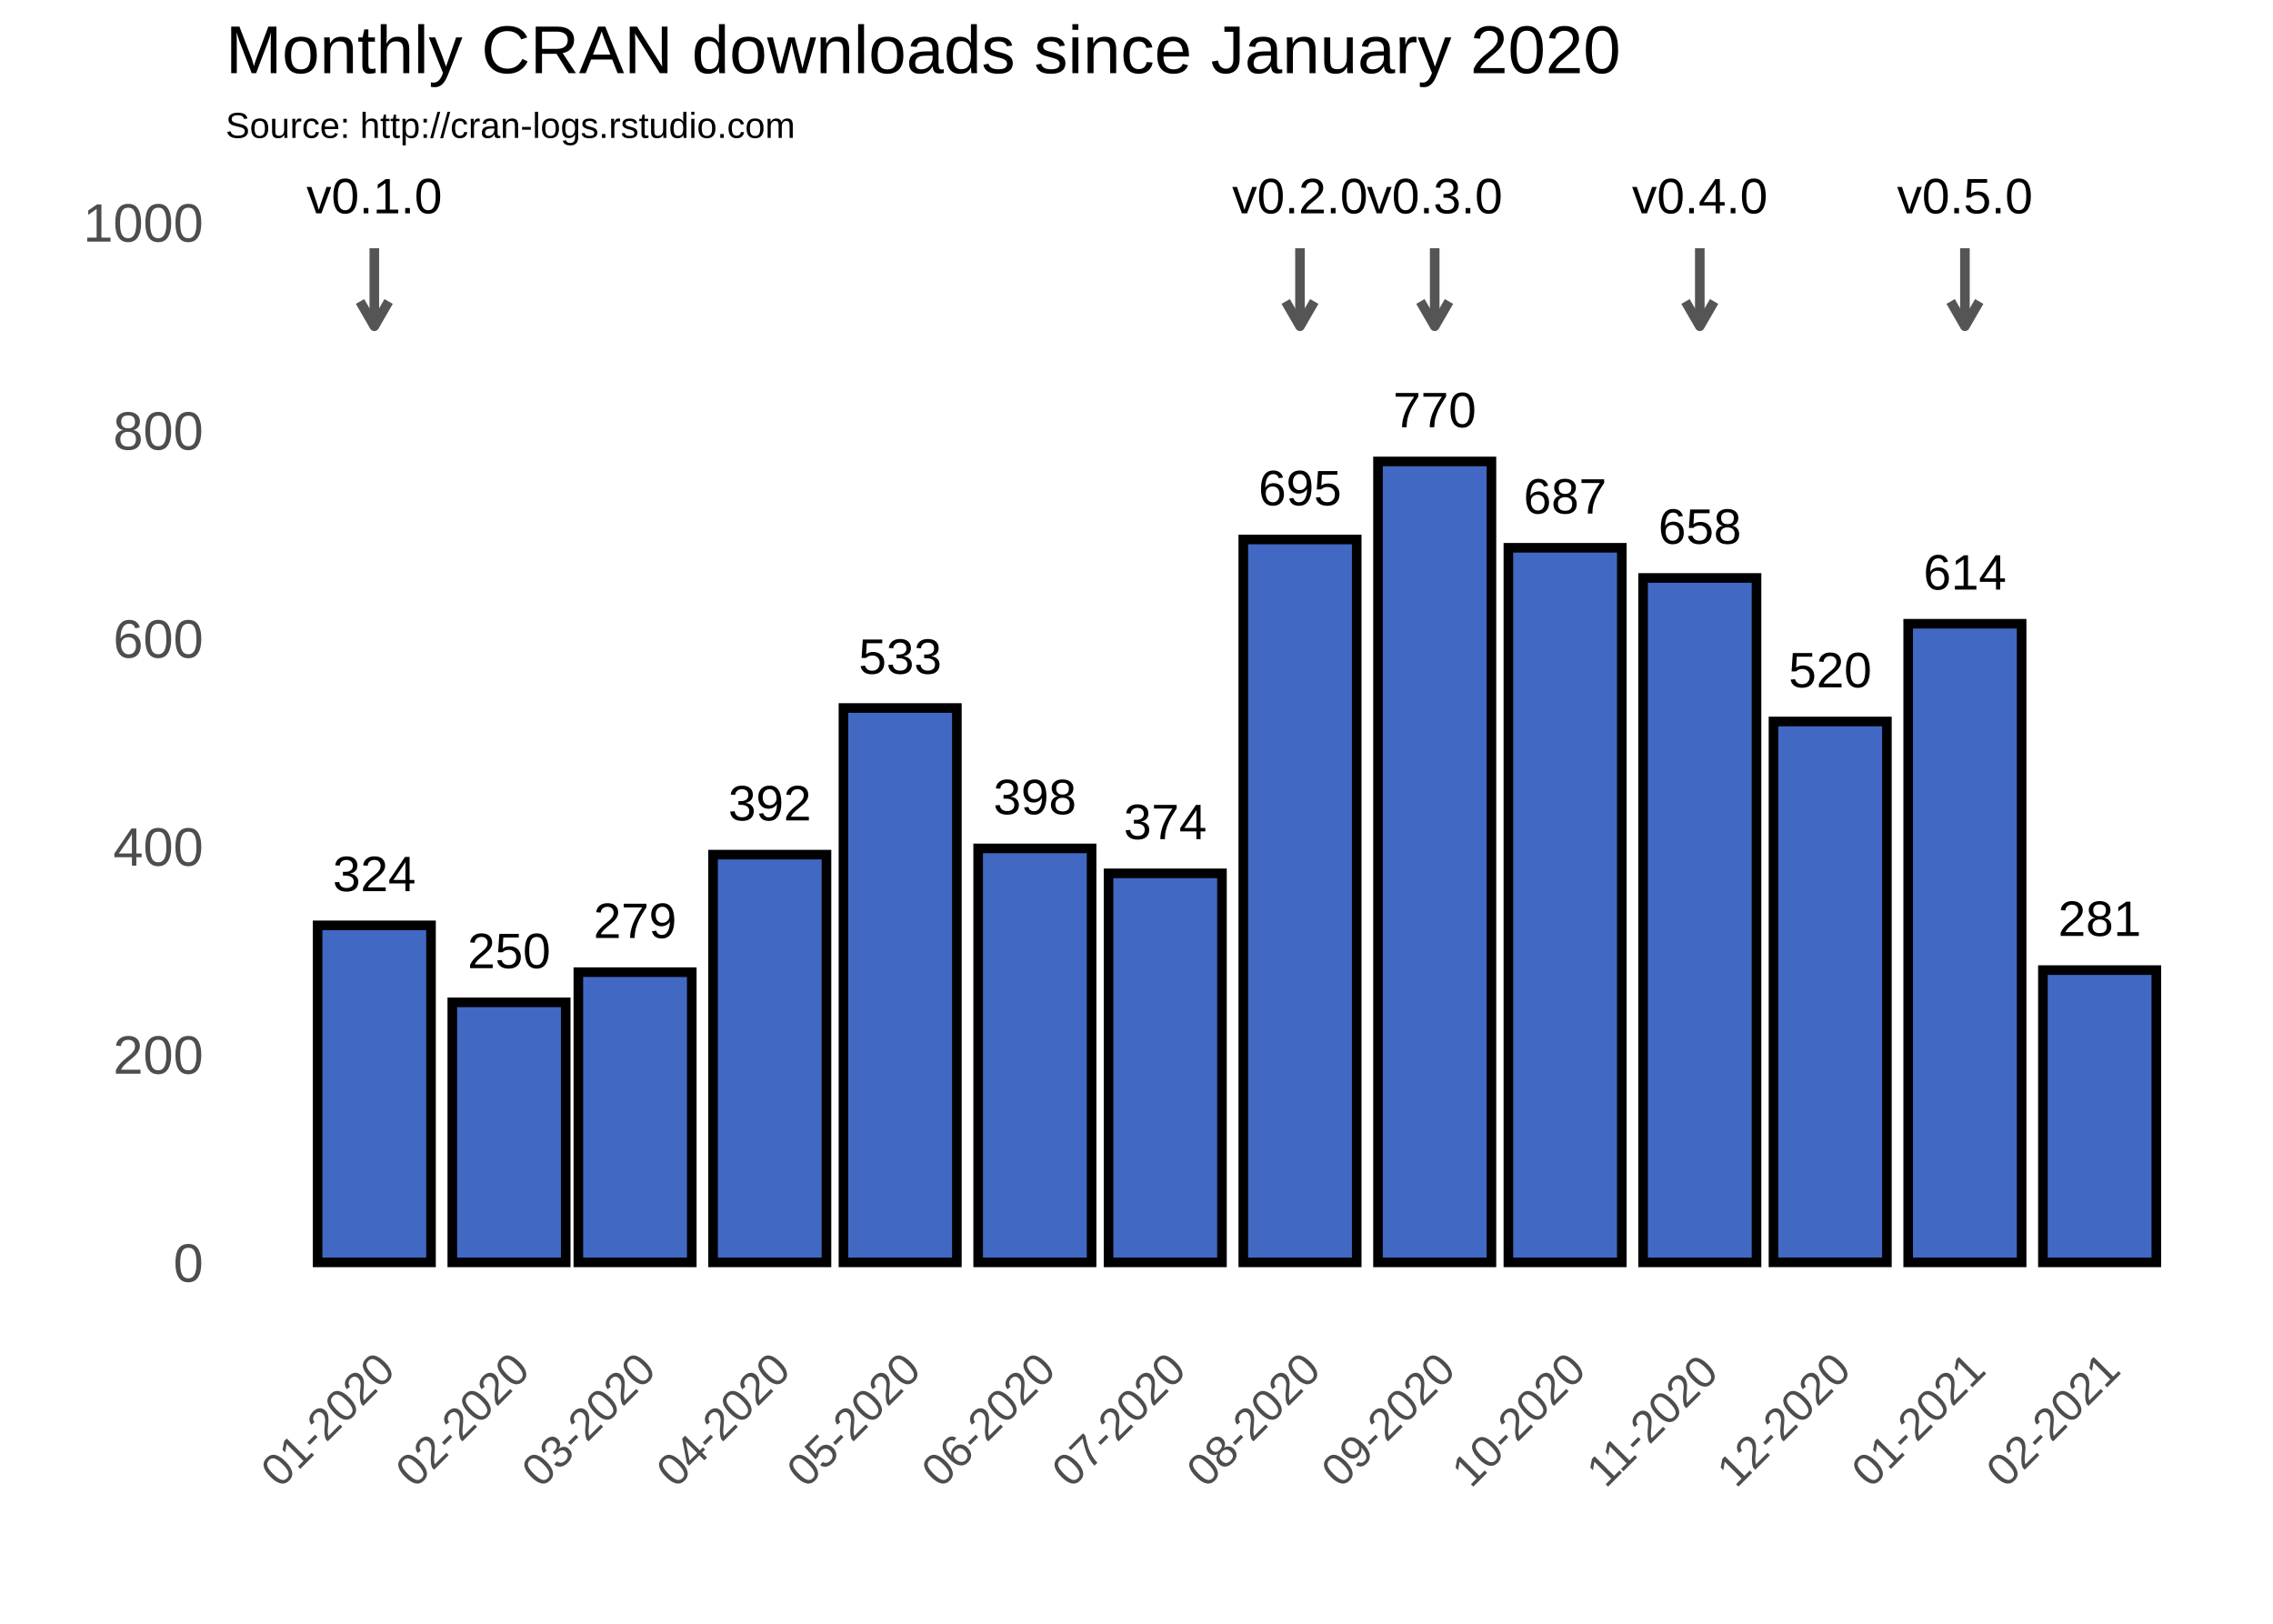
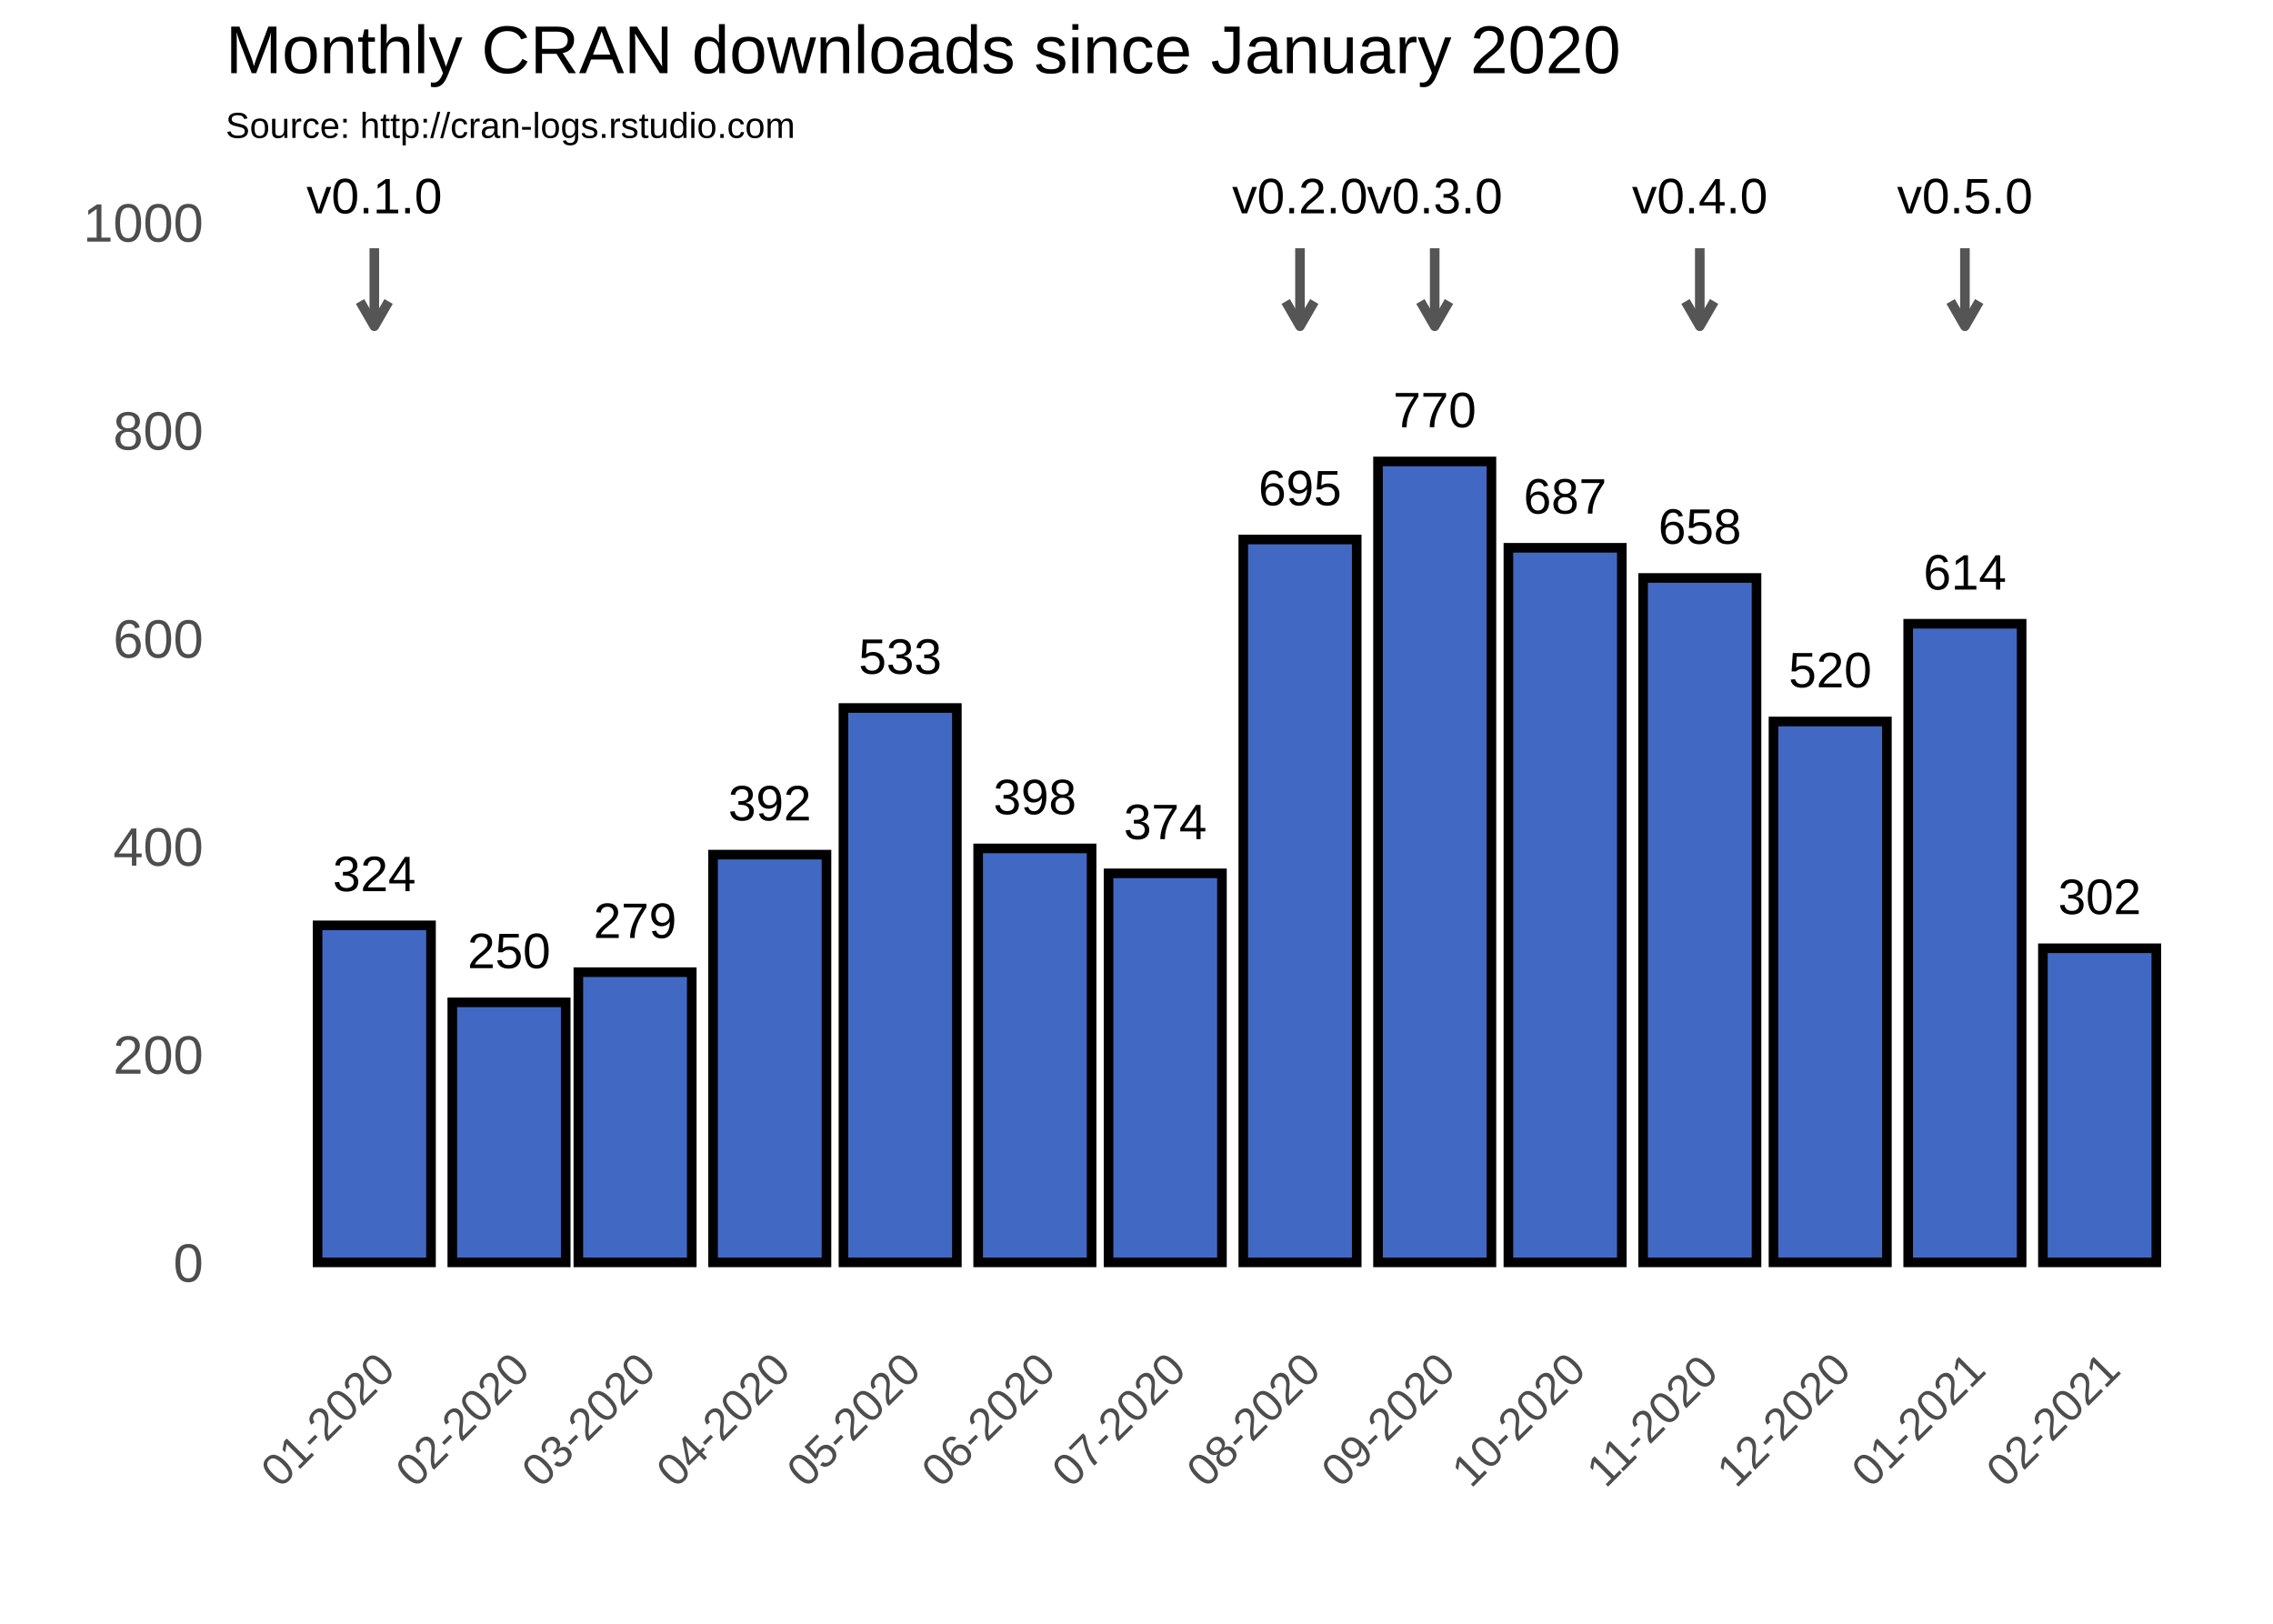
<svg xmlns="http://www.w3.org/2000/svg" viewBox="0 0 504.00 360.00">
  <defs>
    <style type="text/css">
    line, polyline, polygon, path, rect, circle {
      fill: none;
      stroke: #000000;
      stroke-linecap: round;
      stroke-linejoin: round;
      stroke-miterlimit: 10.00;
    }
  </style>
  </defs>
  <rect width="100%" height="100%" style="stroke: none; fill: #FFFFFF;" />
  <rect x="0.00" y="0" width="504.00" height="360.00" style="stroke-width: 1.07; stroke: #FFFFFF; fill: #FFFFFF;" />
  <defs>
    <clipPath id="cpNTAuMDN8NDk4LjUyfDI5MS40MXwzNy43NA==">
      <rect x="50.03" y="37.74" width="448.49" height="253.67" />
    </clipPath>
  </defs>
  <polyline points="50.03,256.82 498.52,256.82 " style="stroke-width: 0.53; stroke: #FFFFFF; stroke-linecap: butt;" clip-path="url(#cpNTAuMDN8NDk4LjUyfDI5MS40MXwzNy43NA==)" />
  <polyline points="50.03,210.70 498.52,210.70 " style="stroke-width: 0.53; stroke: #FFFFFF; stroke-linecap: butt;" clip-path="url(#cpNTAuMDN8NDk4LjUyfDI5MS40MXwzNy43NA==)" />
  <polyline points="50.03,164.58 498.52,164.58 " style="stroke-width: 0.53; stroke: #FFFFFF; stroke-linecap: butt;" clip-path="url(#cpNTAuMDN8NDk4LjUyfDI5MS40MXwzNy43NA==)" />
  <polyline points="50.03,118.45 498.52,118.45 " style="stroke-width: 0.53; stroke: #FFFFFF; stroke-linecap: butt;" clip-path="url(#cpNTAuMDN8NDk4LjUyfDI5MS40MXwzNy43NA==)" />
  <polyline points="50.03,72.33 498.52,72.33 " style="stroke-width: 0.53; stroke: #FFFFFF; stroke-linecap: butt;" clip-path="url(#cpNTAuMDN8NDk4LjUyfDI5MS40MXwzNy43NA==)" />
  <polyline points="53.12,291.41 53.12,37.74 " style="stroke-width: 0.53; stroke: #FFFFFF; stroke-linecap: butt;" clip-path="url(#cpNTAuMDN8NDk4LjUyfDI5MS40MXwzNy43NA==)" />
  <polyline points="68.06,291.41 68.06,37.74 " style="stroke-width: 0.53; stroke: #FFFFFF; stroke-linecap: butt;" clip-path="url(#cpNTAuMDN8NDk4LjUyfDI5MS40MXwzNy43NA==)" />
  <polyline points="97.93,291.41 97.93,37.74 " style="stroke-width: 0.53; stroke: #FFFFFF; stroke-linecap: butt;" clip-path="url(#cpNTAuMDN8NDk4LjUyfDI5MS40MXwzNy43NA==)" />
  <polyline points="126.84,291.41 126.84,37.74 " style="stroke-width: 0.53; stroke: #FFFFFF; stroke-linecap: butt;" clip-path="url(#cpNTAuMDN8NDk4LjUyfDI5MS40MXwzNy43NA==)" />
  <polyline points="155.75,291.41 155.75,37.74 " style="stroke-width: 0.53; stroke: #FFFFFF; stroke-linecap: butt;" clip-path="url(#cpNTAuMDN8NDk4LjUyfDI5MS40MXwzNy43NA==)" />
  <polyline points="185.14,291.41 185.14,37.74 " style="stroke-width: 0.53; stroke: #FFFFFF; stroke-linecap: butt;" clip-path="url(#cpNTAuMDN8NDk4LjUyfDI5MS40MXwzNy43NA==)" />
  <polyline points="214.53,291.41 214.53,37.74 " style="stroke-width: 0.53; stroke: #FFFFFF; stroke-linecap: butt;" clip-path="url(#cpNTAuMDN8NDk4LjUyfDI5MS40MXwzNy43NA==)" />
  <polyline points="243.92,291.41 243.92,37.74 " style="stroke-width: 0.53; stroke: #FFFFFF; stroke-linecap: butt;" clip-path="url(#cpNTAuMDN8NDk4LjUyfDI5MS40MXwzNy43NA==)" />
  <polyline points="273.31,291.41 273.31,37.74 " style="stroke-width: 0.53; stroke: #FFFFFF; stroke-linecap: butt;" clip-path="url(#cpNTAuMDN8NDk4LjUyfDI5MS40MXwzNy43NA==)" />
  <polyline points="303.19,291.41 303.19,37.74 " style="stroke-width: 0.53; stroke: #FFFFFF; stroke-linecap: butt;" clip-path="url(#cpNTAuMDN8NDk4LjUyfDI5MS40MXwzNy43NA==)" />
  <polyline points="332.58,291.41 332.58,37.74 " style="stroke-width: 0.53; stroke: #FFFFFF; stroke-linecap: butt;" clip-path="url(#cpNTAuMDN8NDk4LjUyfDI5MS40MXwzNy43NA==)" />
  <polyline points="361.97,291.41 361.97,37.74 " style="stroke-width: 0.53; stroke: #FFFFFF; stroke-linecap: butt;" clip-path="url(#cpNTAuMDN8NDk4LjUyfDI5MS40MXwzNy43NA==)" />
  <polyline points="391.36,291.41 391.36,37.74 " style="stroke-width: 0.53; stroke: #FFFFFF; stroke-linecap: butt;" clip-path="url(#cpNTAuMDN8NDk4LjUyfDI5MS40MXwzNy43NA==)" />
  <polyline points="420.75,291.41 420.75,37.74 " style="stroke-width: 0.53; stroke: #FFFFFF; stroke-linecap: butt;" clip-path="url(#cpNTAuMDN8NDk4LjUyfDI5MS40MXwzNy43NA==)" />
  <polyline points="450.62,291.41 450.62,37.74 " style="stroke-width: 0.53; stroke: #FFFFFF; stroke-linecap: butt;" clip-path="url(#cpNTAuMDN8NDk4LjUyfDI5MS40MXwzNy43NA==)" />
  <polyline points="480.50,291.41 480.50,37.74 " style="stroke-width: 0.53; stroke: #FFFFFF; stroke-linecap: butt;" clip-path="url(#cpNTAuMDN8NDk4LjUyfDI5MS40MXwzNy43NA==)" />
  <polyline points="495.43,291.41 495.43,37.74 " style="stroke-width: 0.53; stroke: #FFFFFF; stroke-linecap: butt;" clip-path="url(#cpNTAuMDN8NDk4LjUyfDI5MS40MXwzNy43NA==)" />
  <polyline points="50.03,279.88 498.52,279.88 " style="stroke-width: 1.07; stroke: #FFFFFF; stroke-linecap: butt;" clip-path="url(#cpNTAuMDN8NDk4LjUyfDI5MS40MXwzNy43NA==)" />
  <polyline points="50.03,233.76 498.52,233.76 " style="stroke-width: 1.07; stroke: #FFFFFF; stroke-linecap: butt;" clip-path="url(#cpNTAuMDN8NDk4LjUyfDI5MS40MXwzNy43NA==)" />
  <polyline points="50.03,187.64 498.52,187.64 " style="stroke-width: 1.07; stroke: #FFFFFF; stroke-linecap: butt;" clip-path="url(#cpNTAuMDN8NDk4LjUyfDI5MS40MXwzNy43NA==)" />
  <polyline points="50.03,141.51 498.52,141.51 " style="stroke-width: 1.07; stroke: #FFFFFF; stroke-linecap: butt;" clip-path="url(#cpNTAuMDN8NDk4LjUyfDI5MS40MXwzNy43NA==)" />
  <polyline points="50.03,95.39 498.52,95.39 " style="stroke-width: 1.07; stroke: #FFFFFF; stroke-linecap: butt;" clip-path="url(#cpNTAuMDN8NDk4LjUyfDI5MS40MXwzNy43NA==)" />
  <polyline points="50.03,49.27 498.52,49.27 " style="stroke-width: 1.07; stroke: #FFFFFF; stroke-linecap: butt;" clip-path="url(#cpNTAuMDN8NDk4LjUyfDI5MS40MXwzNy43NA==)" />
  <polyline points="83.00,291.41 83.00,37.74 " style="stroke-width: 1.07; stroke: #FFFFFF; stroke-linecap: butt;" clip-path="url(#cpNTAuMDN8NDk4LjUyfDI5MS40MXwzNy43NA==)" />
  <polyline points="112.87,291.41 112.87,37.74 " style="stroke-width: 1.07; stroke: #FFFFFF; stroke-linecap: butt;" clip-path="url(#cpNTAuMDN8NDk4LjUyfDI5MS40MXwzNy43NA==)" />
  <polyline points="140.81,291.41 140.81,37.74 " style="stroke-width: 1.07; stroke: #FFFFFF; stroke-linecap: butt;" clip-path="url(#cpNTAuMDN8NDk4LjUyfDI5MS40MXwzNy43NA==)" />
  <polyline points="170.69,291.41 170.69,37.74 " style="stroke-width: 1.07; stroke: #FFFFFF; stroke-linecap: butt;" clip-path="url(#cpNTAuMDN8NDk4LjUyfDI5MS40MXwzNy43NA==)" />
  <polyline points="199.60,291.41 199.60,37.74 " style="stroke-width: 1.07; stroke: #FFFFFF; stroke-linecap: butt;" clip-path="url(#cpNTAuMDN8NDk4LjUyfDI5MS40MXwzNy43NA==)" />
  <polyline points="229.47,291.41 229.47,37.74 " style="stroke-width: 1.07; stroke: #FFFFFF; stroke-linecap: butt;" clip-path="url(#cpNTAuMDN8NDk4LjUyfDI5MS40MXwzNy43NA==)" />
  <polyline points="258.38,291.41 258.38,37.74 " style="stroke-width: 1.07; stroke: #FFFFFF; stroke-linecap: butt;" clip-path="url(#cpNTAuMDN8NDk4LjUyfDI5MS40MXwzNy43NA==)" />
  <polyline points="288.25,291.41 288.25,37.74 " style="stroke-width: 1.07; stroke: #FFFFFF; stroke-linecap: butt;" clip-path="url(#cpNTAuMDN8NDk4LjUyfDI5MS40MXwzNy43NA==)" />
  <polyline points="318.12,291.41 318.12,37.74 " style="stroke-width: 1.07; stroke: #FFFFFF; stroke-linecap: butt;" clip-path="url(#cpNTAuMDN8NDk4LjUyfDI5MS40MXwzNy43NA==)" />
  <polyline points="347.03,291.41 347.03,37.74 " style="stroke-width: 1.07; stroke: #FFFFFF; stroke-linecap: butt;" clip-path="url(#cpNTAuMDN8NDk4LjUyfDI5MS40MXwzNy43NA==)" />
  <polyline points="376.90,291.41 376.90,37.74 " style="stroke-width: 1.07; stroke: #FFFFFF; stroke-linecap: butt;" clip-path="url(#cpNTAuMDN8NDk4LjUyfDI5MS40MXwzNy43NA==)" />
  <polyline points="405.81,291.41 405.81,37.74 " style="stroke-width: 1.07; stroke: #FFFFFF; stroke-linecap: butt;" clip-path="url(#cpNTAuMDN8NDk4LjUyfDI5MS40MXwzNy43NA==)" />
  <polyline points="435.69,291.41 435.69,37.74 " style="stroke-width: 1.07; stroke: #FFFFFF; stroke-linecap: butt;" clip-path="url(#cpNTAuMDN8NDk4LjUyfDI5MS40MXwzNy43NA==)" />
  <polyline points="465.56,291.41 465.56,37.74 " style="stroke-width: 1.07; stroke: #FFFFFF; stroke-linecap: butt;" clip-path="url(#cpNTAuMDN8NDk4LjUyfDI5MS40MXwzNy43NA==)" />
  <rect x="70.42" y="205.16" width="25.15" height="74.72" style="stroke-width: 2.13; stroke-linecap: square; stroke-linejoin: miter; fill: #4168C3;" clip-path="url(#cpNTAuMDN8NDk4LjUyfDI5MS40MXwzNy43NA==)" />
  <rect x="100.29" y="222.23" width="25.15" height="57.65" style="stroke-width: 2.13; stroke-linecap: square; stroke-linejoin: miter; fill: #4168C3;" clip-path="url(#cpNTAuMDN8NDk4LjUyfDI5MS40MXwzNy43NA==)" />
  <rect x="128.24" y="215.54" width="25.15" height="64.34" style="stroke-width: 2.13; stroke-linecap: square; stroke-linejoin: miter; fill: #4168C3;" clip-path="url(#cpNTAuMDN8NDk4LjUyfDI5MS40MXwzNy43NA==)" />
  <rect x="158.11" y="189.48" width="25.15" height="90.40" style="stroke-width: 2.13; stroke-linecap: square; stroke-linejoin: miter; fill: #4168C3;" clip-path="url(#cpNTAuMDN8NDk4LjUyfDI5MS40MXwzNy43NA==)" />
  <rect x="187.02" y="156.97" width="25.15" height="122.91" style="stroke-width: 2.13; stroke-linecap: square; stroke-linejoin: miter; fill: #4168C3;" clip-path="url(#cpNTAuMDN8NDk4LjUyfDI5MS40MXwzNy43NA==)" />
  <rect x="216.89" y="188.10" width="25.15" height="91.78" style="stroke-width: 2.13; stroke-linecap: square; stroke-linejoin: miter; fill: #4168C3;" clip-path="url(#cpNTAuMDN8NDk4LjUyfDI5MS40MXwzNy43NA==)" />
  <rect x="245.80" y="193.63" width="25.15" height="86.25" style="stroke-width: 2.13; stroke-linecap: square; stroke-linejoin: miter; fill: #4168C3;" clip-path="url(#cpNTAuMDN8NDk4LjUyfDI5MS40MXwzNy43NA==)" />
  <rect x="275.68" y="119.61" width="25.15" height="160.27" style="stroke-width: 2.13; stroke-linecap: square; stroke-linejoin: miter; fill: #4168C3;" clip-path="url(#cpNTAuMDN8NDk4LjUyfDI5MS40MXwzNy43NA==)" />
  <rect x="305.55" y="102.31" width="25.15" height="177.57" style="stroke-width: 2.13; stroke-linecap: square; stroke-linejoin: miter; fill: #4168C3;" clip-path="url(#cpNTAuMDN8NDk4LjUyfDI5MS40MXwzNy43NA==)" />
  <rect x="334.46" y="121.45" width="25.15" height="158.43" style="stroke-width: 2.13; stroke-linecap: square; stroke-linejoin: miter; fill: #4168C3;" clip-path="url(#cpNTAuMDN8NDk4LjUyfDI5MS40MXwzNy43NA==)" />
  <rect x="364.33" y="128.14" width="25.15" height="151.74" style="stroke-width: 2.13; stroke-linecap: square; stroke-linejoin: miter; fill: #4168C3;" clip-path="url(#cpNTAuMDN8NDk4LjUyfDI5MS40MXwzNy43NA==)" />
  <rect x="393.24" y="159.96" width="25.15" height="119.91" style="stroke-width: 2.13; stroke-linecap: square; stroke-linejoin: miter; fill: #4168C3;" clip-path="url(#cpNTAuMDN8NDk4LjUyfDI5MS40MXwzNy43NA==)" />
  <rect x="423.11" y="138.29" width="25.15" height="141.59" style="stroke-width: 2.13; stroke-linecap: square; stroke-linejoin: miter; fill: #4168C3;" clip-path="url(#cpNTAuMDN8NDk4LjUyfDI5MS40MXwzNy43NA==)" />
-   <rect x="452.98" y="215.08" width="25.15" height="64.80" style="stroke-width: 2.13; stroke-linecap: square; stroke-linejoin: miter; fill: #4168C3;" clip-path="url(#cpNTAuMDN8NDk4LjUyfDI5MS40MXwzNy43NA==)" />
+   <rect x="452.98" y="210.24" width="25.15" height="69.64" style="stroke-width: 2.13; stroke-linecap: square; stroke-linejoin: miter; fill: #4168C3;" clip-path="url(#cpNTAuMDN8NDk4LjUyfDI5MS40MXwzNy43NA==)" />
  <g clip-path="url(#cpNTAuMDN8NDk4LjUyfDI5MS40MXwzNy43NA==)">
    <text x="73.79" y="197.58" style="font-size: 11.04px; font-family: Arial;" textLength="18.42px" lengthAdjust="spacingAndGlyphs">324</text>
  </g>
  <g clip-path="url(#cpNTAuMDN8NDk4LjUyfDI5MS40MXwzNy43NA==)">
    <text x="103.66" y="214.65" style="font-size: 11.04px; font-family: Arial;" textLength="18.42px" lengthAdjust="spacingAndGlyphs">250</text>
  </g>
  <g clip-path="url(#cpNTAuMDN8NDk4LjUyfDI5MS40MXwzNy43NA==)">
    <text x="131.60" y="207.96" style="font-size: 11.04px; font-family: Arial;" textLength="18.42px" lengthAdjust="spacingAndGlyphs">279</text>
  </g>
  <g clip-path="url(#cpNTAuMDN8NDk4LjUyfDI5MS40MXwzNy43NA==)">
    <text x="161.48" y="181.90" style="font-size: 11.04px; font-family: Arial;" textLength="18.42px" lengthAdjust="spacingAndGlyphs">392</text>
  </g>
  <g clip-path="url(#cpNTAuMDN8NDk4LjUyfDI5MS40MXwzNy43NA==)">
    <text x="190.39" y="149.39" style="font-size: 11.04px; font-family: Arial;" textLength="18.42px" lengthAdjust="spacingAndGlyphs">533</text>
  </g>
  <g clip-path="url(#cpNTAuMDN8NDk4LjUyfDI5MS40MXwzNy43NA==)">
    <text x="220.26" y="180.52" style="font-size: 11.04px; font-family: Arial;" textLength="18.42px" lengthAdjust="spacingAndGlyphs">398</text>
  </g>
  <g clip-path="url(#cpNTAuMDN8NDk4LjUyfDI5MS40MXwzNy43NA==)">
    <text x="249.17" y="186.05" style="font-size: 11.04px; font-family: Arial;" textLength="18.42px" lengthAdjust="spacingAndGlyphs">374</text>
  </g>
  <g clip-path="url(#cpNTAuMDN8NDk4LjUyfDI5MS40MXwzNy43NA==)">
    <text x="279.04" y="112.03" style="font-size: 11.04px; font-family: Arial;" textLength="18.42px" lengthAdjust="spacingAndGlyphs">695</text>
  </g>
  <g clip-path="url(#cpNTAuMDN8NDk4LjUyfDI5MS40MXwzNy43NA==)">
    <text x="308.91" y="94.73" style="font-size: 11.04px; font-family: Arial;" textLength="18.42px" lengthAdjust="spacingAndGlyphs">770</text>
  </g>
  <g clip-path="url(#cpNTAuMDN8NDk4LjUyfDI5MS40MXwzNy43NA==)">
    <text x="337.82" y="113.87" style="font-size: 11.04px; font-family: Arial;" textLength="18.42px" lengthAdjust="spacingAndGlyphs">687</text>
  </g>
  <g clip-path="url(#cpNTAuMDN8NDk4LjUyfDI5MS40MXwzNy43NA==)">
    <text x="367.70" y="120.56" style="font-size: 11.04px; font-family: Arial;" textLength="18.42px" lengthAdjust="spacingAndGlyphs">658</text>
  </g>
  <g clip-path="url(#cpNTAuMDN8NDk4LjUyfDI5MS40MXwzNy43NA==)">
    <text x="396.60" y="152.38" style="font-size: 11.04px; font-family: Arial;" textLength="18.42px" lengthAdjust="spacingAndGlyphs">520</text>
  </g>
  <g clip-path="url(#cpNTAuMDN8NDk4LjUyfDI5MS40MXwzNy43NA==)">
    <text x="426.48" y="130.71" style="font-size: 11.04px; font-family: Arial;" textLength="18.42px" lengthAdjust="spacingAndGlyphs">614</text>
  </g>
  <g clip-path="url(#cpNTAuMDN8NDk4LjUyfDI5MS40MXwzNy43NA==)">
-     <text x="456.35" y="207.50" style="font-size: 11.04px; font-family: Arial;" textLength="18.42px" lengthAdjust="spacingAndGlyphs">281</text>
+     <text x="456.35" y="202.66" style="font-size: 11.04px; font-family: Arial;" textLength="18.42px" lengthAdjust="spacingAndGlyphs">302</text>
  </g>
  <line x1="83.00" y1="55.04" x2="83.00" y2="72.33" style="stroke-width: 2.13; stroke: #555555; stroke-linecap: butt;" clip-path="url(#cpNTAuMDN8NDk4LjUyfDI5MS40MXwzNy43NA==)" />
  <polyline points="79.83,66.84 83.00,72.33 86.17,66.84 " style="stroke-width: 2.13; stroke: #555555; stroke-linecap: butt;" clip-path="url(#cpNTAuMDN8NDk4LjUyfDI5MS40MXwzNy43NA==)" />
  <line x1="288.25" y1="55.04" x2="288.25" y2="72.33" style="stroke-width: 2.13; stroke: #555555; stroke-linecap: butt;" clip-path="url(#cpNTAuMDN8NDk4LjUyfDI5MS40MXwzNy43NA==)" />
  <polyline points="285.08,66.84 288.25,72.33 291.42,66.84 " style="stroke-width: 2.13; stroke: #555555; stroke-linecap: butt;" clip-path="url(#cpNTAuMDN8NDk4LjUyfDI5MS40MXwzNy43NA==)" />
  <line x1="318.12" y1="55.04" x2="318.12" y2="72.33" style="stroke-width: 2.13; stroke: #555555; stroke-linecap: butt;" clip-path="url(#cpNTAuMDN8NDk4LjUyfDI5MS40MXwzNy43NA==)" />
  <polyline points="314.95,66.84 318.12,72.33 321.29,66.84 " style="stroke-width: 2.13; stroke: #555555; stroke-linecap: butt;" clip-path="url(#cpNTAuMDN8NDk4LjUyfDI5MS40MXwzNy43NA==)" />
  <line x1="376.90" y1="55.04" x2="376.90" y2="72.33" style="stroke-width: 2.13; stroke: #555555; stroke-linecap: butt;" clip-path="url(#cpNTAuMDN8NDk4LjUyfDI5MS40MXwzNy43NA==)" />
  <polyline points="373.73,66.84 376.90,72.33 380.08,66.84 " style="stroke-width: 2.13; stroke: #555555; stroke-linecap: butt;" clip-path="url(#cpNTAuMDN8NDk4LjUyfDI5MS40MXwzNy43NA==)" />
  <line x1="435.69" y1="55.04" x2="435.69" y2="72.33" style="stroke-width: 2.13; stroke: #555555; stroke-linecap: butt;" clip-path="url(#cpNTAuMDN8NDk4LjUyfDI5MS40MXwzNy43NA==)" />
  <polyline points="432.52,66.84 435.69,72.33 438.86,66.84 " style="stroke-width: 2.13; stroke: #555555; stroke-linecap: butt;" clip-path="url(#cpNTAuMDN8NDk4LjUyfDI5MS40MXwzNy43NA==)" />
  <g clip-path="url(#cpNTAuMDN8NDk4LjUyfDI5MS40MXwzNy43NA==)">
    <text x="67.96" y="47.30" style="font-size: 11.04px; font-family: Arial;" textLength="30.07px" lengthAdjust="spacingAndGlyphs">v0.1.0</text>
  </g>
  <g clip-path="url(#cpNTAuMDN8NDk4LjUyfDI5MS40MXwzNy43NA==)">
    <text x="273.21" y="47.30" style="font-size: 11.04px; font-family: Arial;" textLength="30.07px" lengthAdjust="spacingAndGlyphs">v0.2.0</text>
  </g>
  <g clip-path="url(#cpNTAuMDN8NDk4LjUyfDI5MS40MXwzNy43NA==)">
    <text x="303.09" y="47.30" style="font-size: 11.04px; font-family: Arial;" textLength="30.07px" lengthAdjust="spacingAndGlyphs">v0.3.0</text>
  </g>
  <g clip-path="url(#cpNTAuMDN8NDk4LjUyfDI5MS40MXwzNy43NA==)">
    <text x="361.87" y="47.30" style="font-size: 11.04px; font-family: Arial;" textLength="30.07px" lengthAdjust="spacingAndGlyphs">v0.4.0</text>
  </g>
  <g clip-path="url(#cpNTAuMDN8NDk4LjUyfDI5MS40MXwzNy43NA==)">
    <text x="420.65" y="47.30" style="font-size: 11.04px; font-family: Arial;" textLength="30.07px" lengthAdjust="spacingAndGlyphs">v0.5.0</text>
  </g>
  <defs>
    <clipPath id="cpMC4wMHw1MDQuMDB8MzYwLjAwfDAuMDA=">
      <rect x="0.00" y="0.00" width="504.00" height="360.00" />
    </clipPath>
  </defs>
  <g clip-path="url(#cpMC4wMHw1MDQuMDB8MzYwLjAwfDAuMDA=)">
    <text x="38.43" y="284.17" style="font-size: 12.00px; fill: #4D4D4D; font-family: Arial;" textLength="6.67px" lengthAdjust="spacingAndGlyphs">0</text>
  </g>
  <g clip-path="url(#cpMC4wMHw1MDQuMDB8MzYwLjAwfDAuMDA=)">
    <text x="25.08" y="238.05" style="font-size: 12.00px; fill: #4D4D4D; font-family: Arial;" textLength="20.02px" lengthAdjust="spacingAndGlyphs">200</text>
  </g>
  <g clip-path="url(#cpMC4wMHw1MDQuMDB8MzYwLjAwfDAuMDA=)">
    <text x="25.08" y="191.93" style="font-size: 12.00px; fill: #4D4D4D; font-family: Arial;" textLength="20.02px" lengthAdjust="spacingAndGlyphs">400</text>
  </g>
  <g clip-path="url(#cpMC4wMHw1MDQuMDB8MzYwLjAwfDAuMDA=)">
    <text x="25.08" y="145.81" style="font-size: 12.00px; fill: #4D4D4D; font-family: Arial;" textLength="20.02px" lengthAdjust="spacingAndGlyphs">600</text>
  </g>
  <g clip-path="url(#cpMC4wMHw1MDQuMDB8MzYwLjAwfDAuMDA=)">
    <text x="25.08" y="99.69" style="font-size: 12.00px; fill: #4D4D4D; font-family: Arial;" textLength="20.02px" lengthAdjust="spacingAndGlyphs">800</text>
  </g>
  <g clip-path="url(#cpMC4wMHw1MDQuMDB8MzYwLjAwfDAuMDA=)">
    <text x="18.41" y="53.57" style="font-size: 12.00px; fill: #4D4D4D; font-family: Arial;" textLength="26.70px" lengthAdjust="spacingAndGlyphs">1000</text>
  </g>
  <g clip-path="url(#cpMC4wMHw1MDQuMDB8MzYwLjAwfDAuMDA=)">
    <text transform="translate(62.11,330.14) rotate(-45)" style="font-size: 10.00px; fill: #4D4D4D; font-family: Arial;" textLength="36.70px" lengthAdjust="spacingAndGlyphs">01-2020</text>
  </g>
  <g clip-path="url(#cpMC4wMHw1MDQuMDB8MzYwLjAwfDAuMDA=)">
    <text transform="translate(91.98,330.14) rotate(-45)" style="font-size: 10.00px; fill: #4D4D4D; font-family: Arial;" textLength="36.70px" lengthAdjust="spacingAndGlyphs">02-2020</text>
  </g>
  <g clip-path="url(#cpMC4wMHw1MDQuMDB8MzYwLjAwfDAuMDA=)">
    <text transform="translate(119.93,330.14) rotate(-45)" style="font-size: 10.00px; fill: #4D4D4D; font-family: Arial;" textLength="36.70px" lengthAdjust="spacingAndGlyphs">03-2020</text>
  </g>
  <g clip-path="url(#cpMC4wMHw1MDQuMDB8MzYwLjAwfDAuMDA=)">
    <text transform="translate(149.80,330.14) rotate(-45)" style="font-size: 10.00px; fill: #4D4D4D; font-family: Arial;" textLength="36.70px" lengthAdjust="spacingAndGlyphs">04-2020</text>
  </g>
  <g clip-path="url(#cpMC4wMHw1MDQuMDB8MzYwLjAwfDAuMDA=)">
    <text transform="translate(178.71,330.14) rotate(-45)" style="font-size: 10.00px; fill: #4D4D4D; font-family: Arial;" textLength="36.70px" lengthAdjust="spacingAndGlyphs">05-2020</text>
  </g>
  <g clip-path="url(#cpMC4wMHw1MDQuMDB8MzYwLjAwfDAuMDA=)">
    <text transform="translate(208.58,330.14) rotate(-45)" style="font-size: 10.00px; fill: #4D4D4D; font-family: Arial;" textLength="36.70px" lengthAdjust="spacingAndGlyphs">06-2020</text>
  </g>
  <g clip-path="url(#cpMC4wMHw1MDQuMDB8MzYwLjAwfDAuMDA=)">
    <text transform="translate(237.49,330.14) rotate(-45)" style="font-size: 10.00px; fill: #4D4D4D; font-family: Arial;" textLength="36.70px" lengthAdjust="spacingAndGlyphs">07-2020</text>
  </g>
  <g clip-path="url(#cpMC4wMHw1MDQuMDB8MzYwLjAwfDAuMDA=)">
    <text transform="translate(267.36,330.14) rotate(-45)" style="font-size: 10.00px; fill: #4D4D4D; font-family: Arial;" textLength="36.70px" lengthAdjust="spacingAndGlyphs">08-2020</text>
  </g>
  <g clip-path="url(#cpMC4wMHw1MDQuMDB8MzYwLjAwfDAuMDA=)">
    <text transform="translate(297.23,330.14) rotate(-45)" style="font-size: 10.00px; fill: #4D4D4D; font-family: Arial;" textLength="36.70px" lengthAdjust="spacingAndGlyphs">09-2020</text>
  </g>
  <g clip-path="url(#cpMC4wMHw1MDQuMDB8MzYwLjAwfDAuMDA=)">
    <text transform="translate(326.14,330.14) rotate(-45)" style="font-size: 10.00px; fill: #4D4D4D; font-family: Arial;" textLength="36.70px" lengthAdjust="spacingAndGlyphs">10-2020</text>
  </g>
  <g clip-path="url(#cpMC4wMHw1MDQuMDB8MzYwLjAwfDAuMDA=)">
    <text transform="translate(356.02,330.14) rotate(-45)" style="font-size: 10.00px; fill: #4D4D4D; font-family: Arial;" textLength="36.70px" lengthAdjust="spacingAndGlyphs">11-2020</text>
  </g>
  <g clip-path="url(#cpMC4wMHw1MDQuMDB8MzYwLjAwfDAuMDA=)">
    <text transform="translate(384.93,330.14) rotate(-45)" style="font-size: 10.00px; fill: #4D4D4D; font-family: Arial;" textLength="36.70px" lengthAdjust="spacingAndGlyphs">12-2020</text>
  </g>
  <g clip-path="url(#cpMC4wMHw1MDQuMDB8MzYwLjAwfDAuMDA=)">
    <text transform="translate(414.80,330.14) rotate(-45)" style="font-size: 10.00px; fill: #4D4D4D; font-family: Arial;" textLength="36.70px" lengthAdjust="spacingAndGlyphs">01-2021</text>
  </g>
  <g clip-path="url(#cpMC4wMHw1MDQuMDB8MzYwLjAwfDAuMDA=)">
    <text transform="translate(444.67,330.14) rotate(-45)" style="font-size: 10.00px; fill: #4D4D4D; font-family: Arial;" textLength="36.70px" lengthAdjust="spacingAndGlyphs">02-2021</text>
  </g>
  <g clip-path="url(#cpMC4wMHw1MDQuMDB8MzYwLjAwfDAuMDA=)">
    <text x="50.03" y="30.58" style="font-size: 8.00px; font-family: Arial;" textLength="126.28px" lengthAdjust="spacingAndGlyphs">Source: http://cran-logs.rstudio.com</text>
  </g>
  <g clip-path="url(#cpMC4wMHw1MDQuMDB8MzYwLjAwfDAuMDA=)">
    <text x="50.03" y="16.22" style="font-size: 15.00px; font-family: Arial;" textLength="309.33px" lengthAdjust="spacingAndGlyphs">Monthly CRAN downloads since January 2020</text>
  </g>
</svg>
